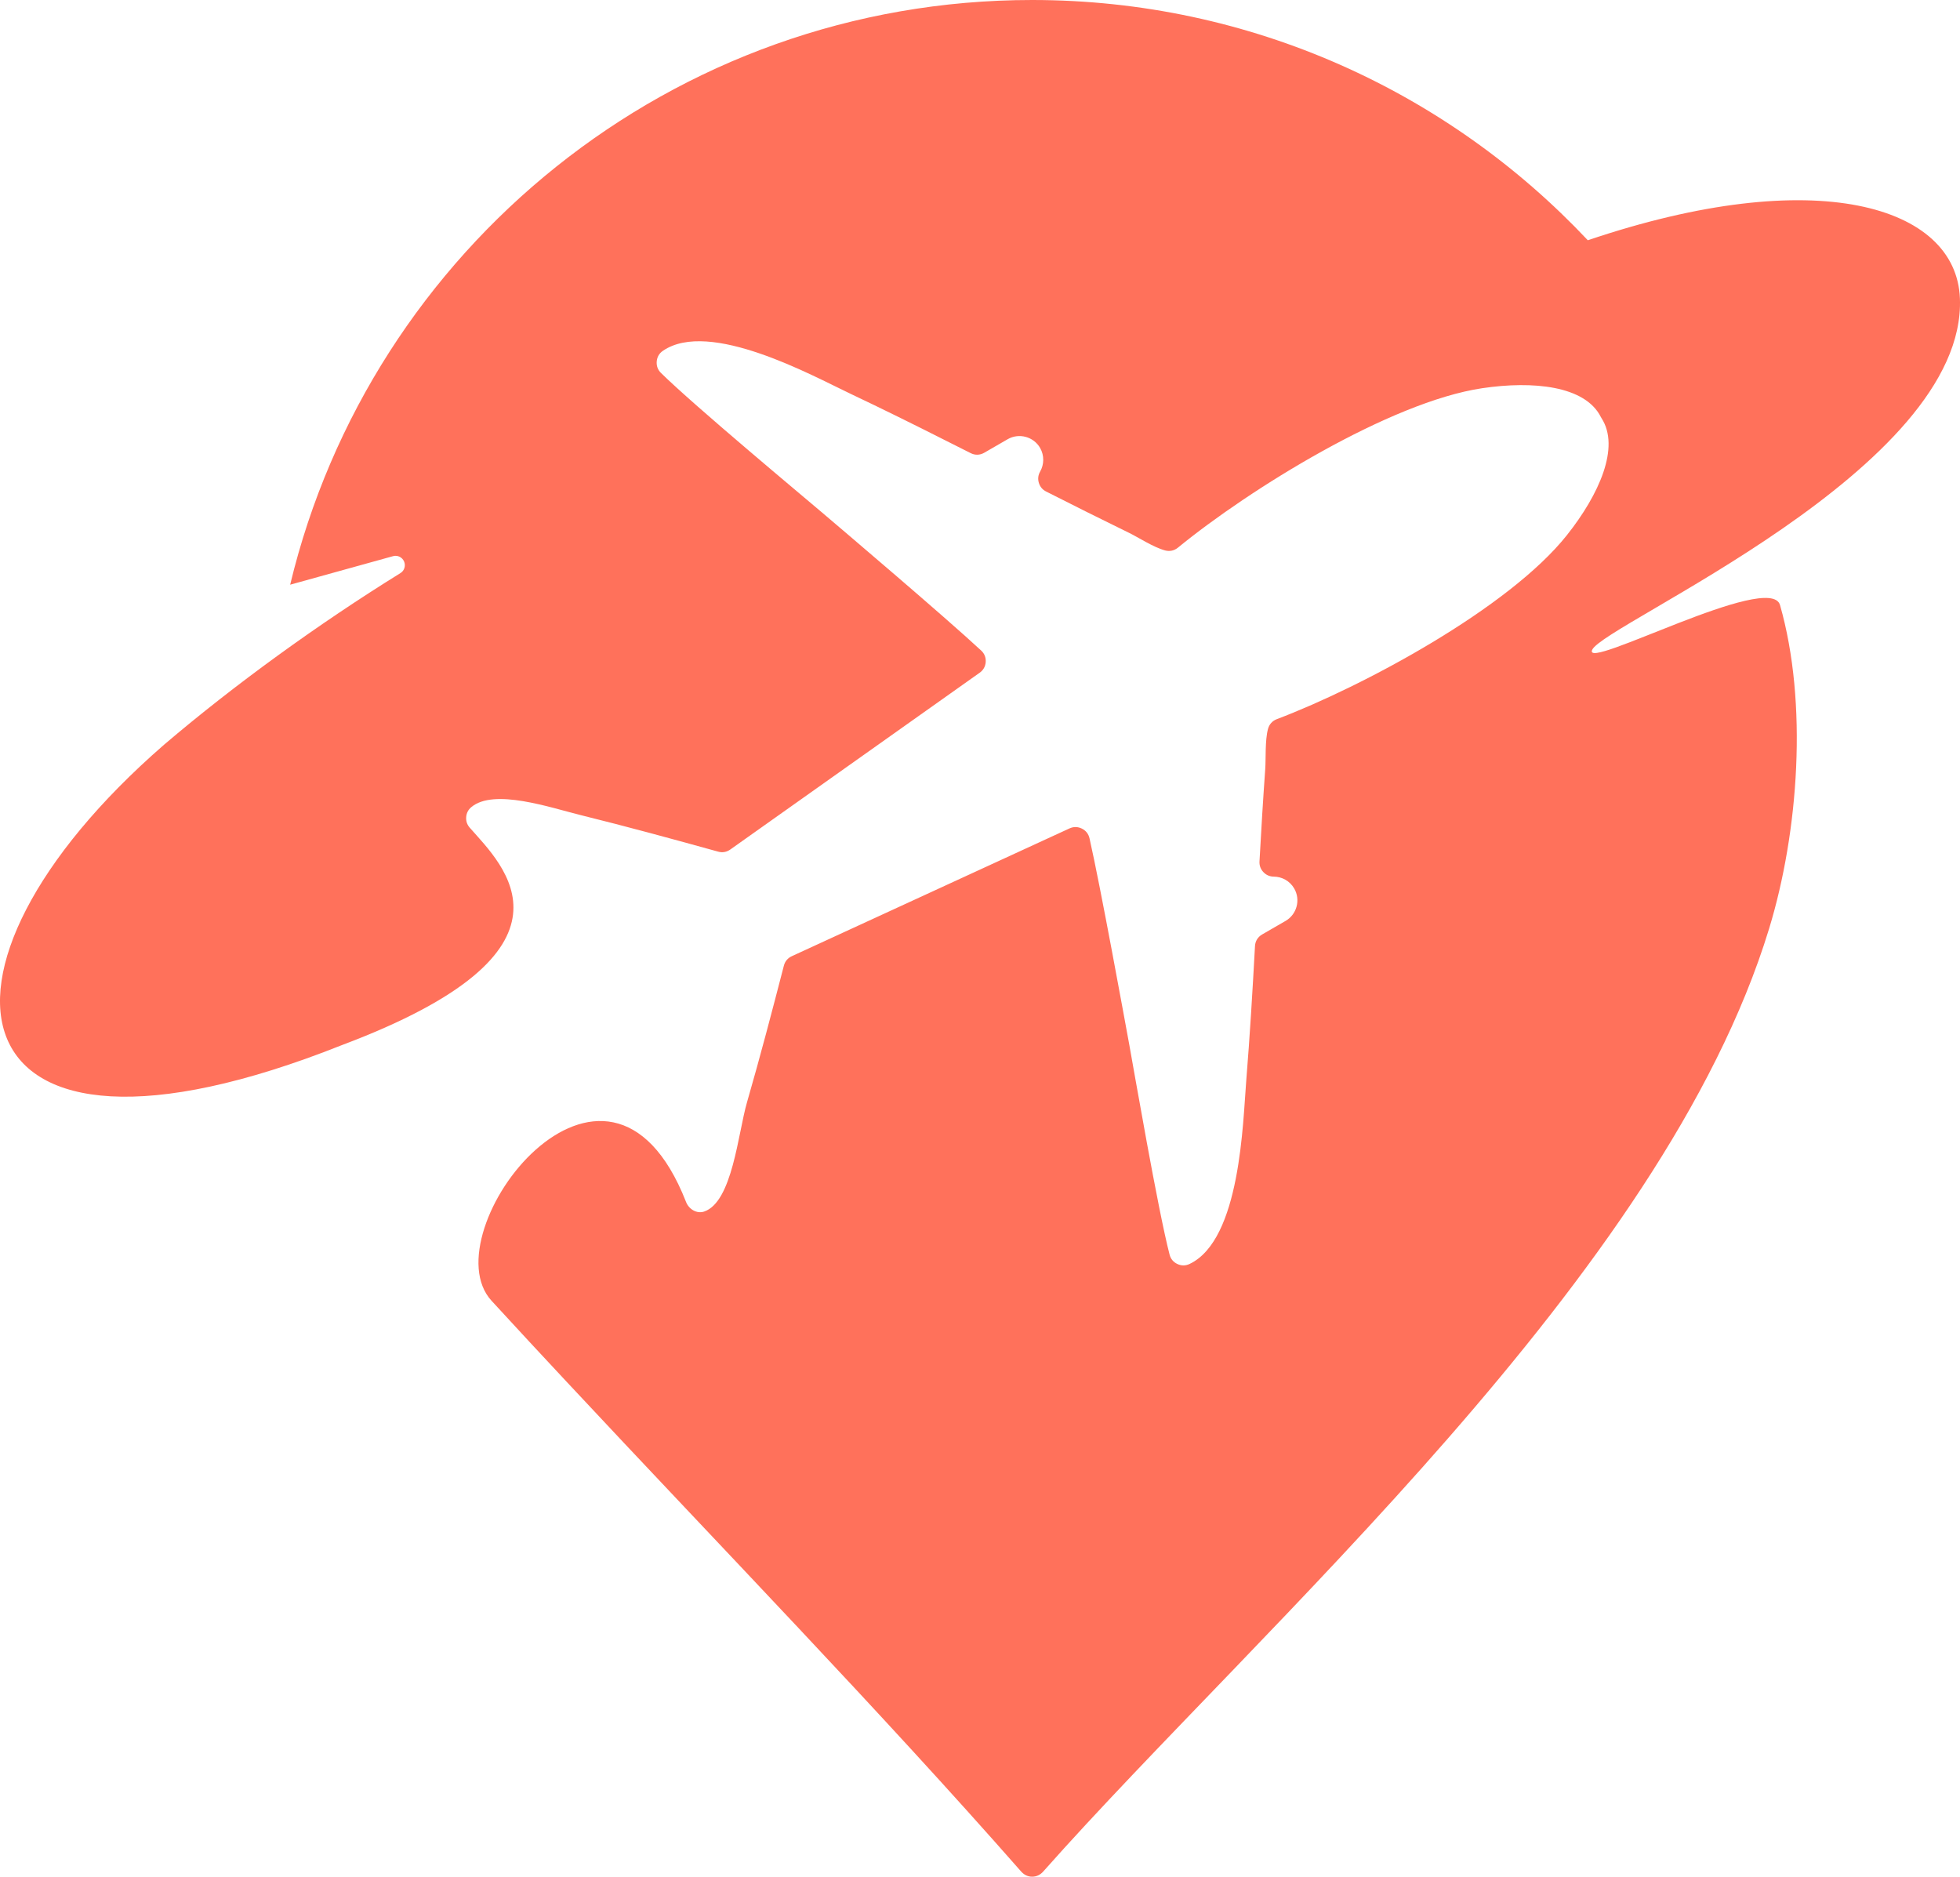
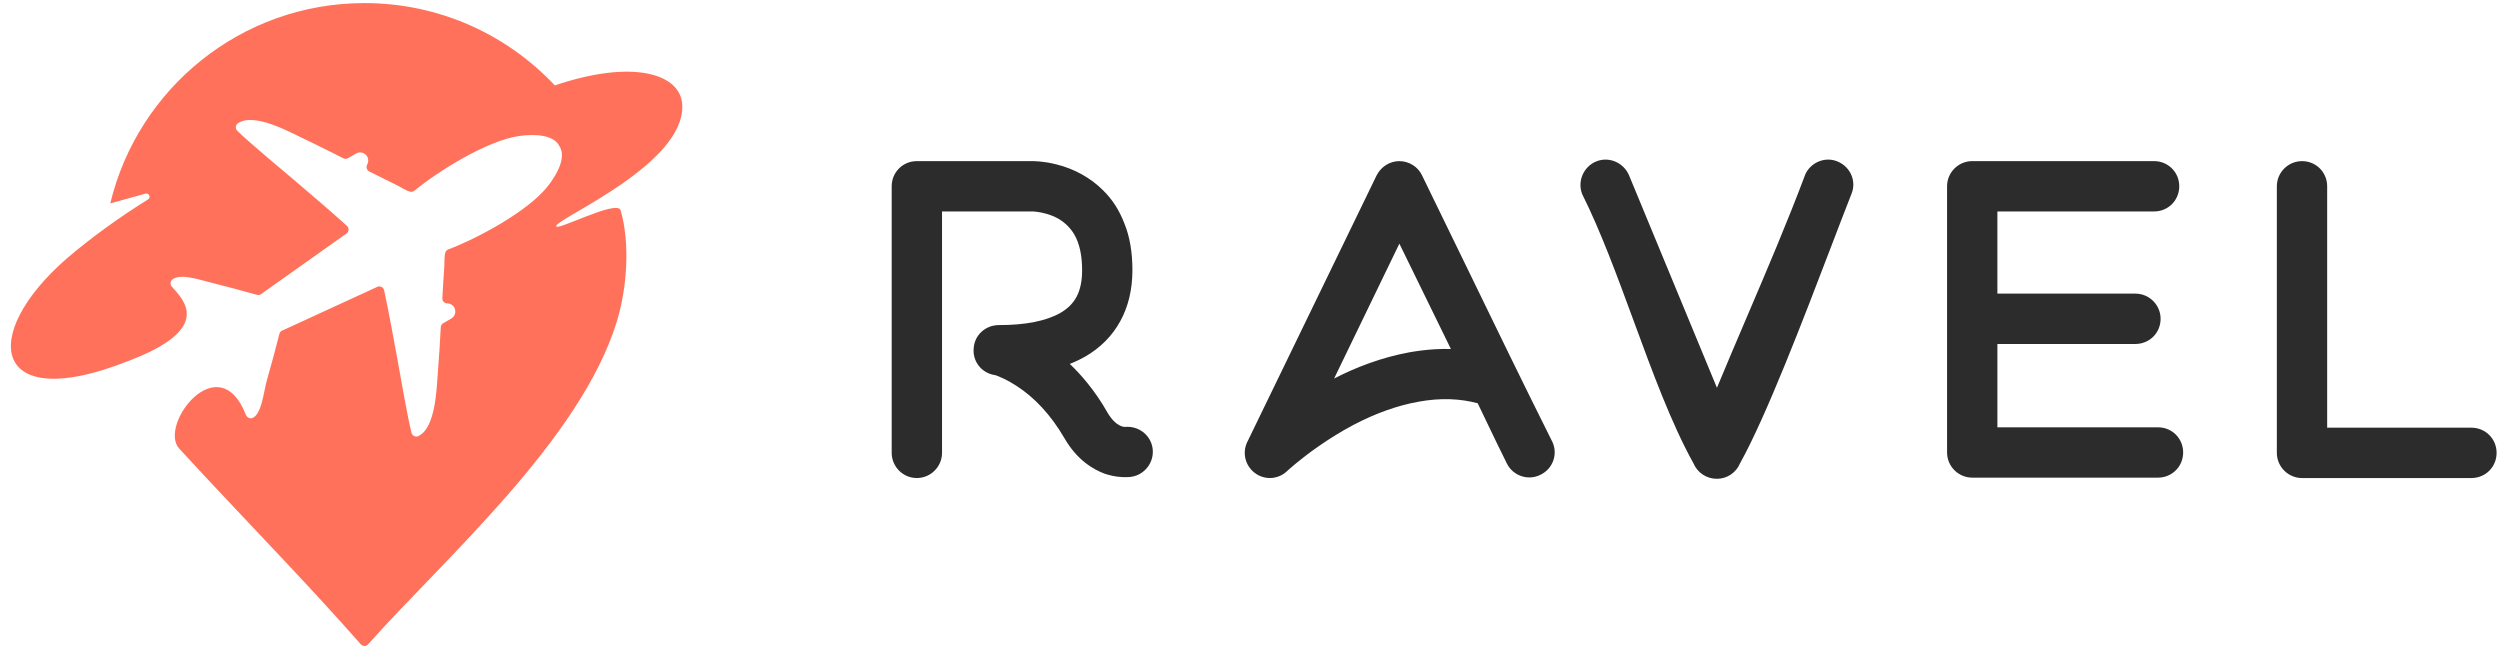
- <svg xmlns="http://www.w3.org/2000/svg" width="47" height="45" viewBox="0 0 47 45" fill="none">
-   <path d="M38.075 5.761C34.738 2.215 30.003 0 24.75 0C16.122 0 8.889 5.977 6.958 14.02L9.425 13.336C9.533 13.306 9.644 13.36 9.689 13.462C9.734 13.565 9.697 13.684 9.602 13.742C7.637 14.96 5.628 16.414 3.935 17.856C-2.325 23.297 -1.267 28.825 8.198 25.06C14.268 22.778 12.05 20.742 11.263 19.845C11.2 19.773 11.172 19.688 11.179 19.592C11.186 19.496 11.227 19.417 11.3 19.355C11.844 18.896 13.194 19.365 13.941 19.549C15.037 19.82 16.132 20.119 17.221 20.421C17.324 20.45 17.424 20.432 17.512 20.37L23.492 16.131C23.58 16.069 23.63 15.98 23.637 15.873C23.644 15.765 23.606 15.67 23.527 15.598C22.651 14.784 20.16 12.67 19.711 12.288C19.488 12.098 18.729 11.464 17.925 10.778C17.11 10.084 16.249 9.336 15.849 8.942C15.773 8.867 15.739 8.772 15.748 8.666C15.757 8.56 15.808 8.472 15.896 8.412C17.013 7.646 19.477 9.007 20.384 9.437C20.58 9.529 20.776 9.623 20.971 9.718C21.737 10.089 22.504 10.474 23.274 10.864C23.38 10.919 23.498 10.916 23.602 10.856L24.163 10.532C24.434 10.375 24.784 10.469 24.941 10.74C25.045 10.922 25.038 11.138 24.942 11.308C24.893 11.393 24.883 11.484 24.911 11.578C24.94 11.672 24.998 11.742 25.086 11.786C25.747 12.121 26.41 12.453 27.073 12.776C27.282 12.877 27.665 13.127 27.941 13.199C28.051 13.227 28.158 13.204 28.246 13.132C29.957 11.732 33.333 9.639 35.54 9.309C36.767 9.126 38.008 9.252 38.385 9.994C38.39 10.005 38.396 10.015 38.403 10.026C38.856 10.723 38.345 11.861 37.573 12.833C36.184 14.582 32.685 16.461 30.618 17.244C30.512 17.284 30.438 17.365 30.407 17.475C30.332 17.75 30.357 18.206 30.34 18.438C30.287 19.175 30.243 19.915 30.202 20.656C30.197 20.754 30.228 20.84 30.295 20.911C30.362 20.982 30.446 21.019 30.544 21.02C30.74 21.021 30.93 21.123 31.035 21.305C31.192 21.576 31.098 21.927 30.826 22.083L30.265 22.407C30.162 22.467 30.1 22.567 30.094 22.687C30.035 23.77 29.971 24.846 29.885 25.905C29.803 26.907 29.749 29.723 28.527 30.307C28.431 30.353 28.33 30.354 28.234 30.309C28.137 30.264 28.072 30.186 28.046 30.083C27.765 29 27.188 25.643 27.082 25.063C26.975 24.482 26.391 21.267 26.126 20.101C26.102 19.995 26.038 19.915 25.942 19.868C25.846 19.821 25.744 19.819 25.646 19.864L18.987 22.928C18.889 22.973 18.824 23.051 18.797 23.155C18.514 24.25 18.226 25.348 17.912 26.434C17.697 27.177 17.563 28.821 16.885 29.051C16.71 29.11 16.52 28.996 16.452 28.823C14.549 23.962 10.287 29.556 11.787 31.19C12.389 31.846 12.998 32.502 13.613 33.16C17.262 37.068 21.087 41.007 24.484 44.873C24.555 44.953 24.643 45 24.75 45C24.857 45 24.946 44.955 25.017 44.875C30.248 38.978 39.877 30.599 42.421 22.272C43.13 19.953 43.356 16.856 42.684 14.508C42.45 13.689 37.947 16.112 38.179 15.583C38.453 14.961 47.161 11.244 46.998 7.153C46.909 4.928 43.537 3.913 38.075 5.761Z" fill="#FF715B" />
+ <svg xmlns="http://www.w3.org/2000/svg" width="175" height="46" viewBox="0 0 175 46" fill="none">
+   <path d="M38.837 5.978C35.5 2.431 30.764 0.216 25.512 0.216C16.883 0.216 9.651 6.194 7.72 14.236L10.187 13.553C10.294 13.523 10.406 13.576 10.451 13.679C10.496 13.781 10.459 13.9 10.364 13.959C8.399 15.177 6.39 16.63 4.697 18.072C-1.563 23.514 -0.506 29.041 8.96 25.276C15.03 22.995 12.811 20.959 12.025 20.061C11.962 19.989 11.933 19.904 11.941 19.808C11.948 19.713 11.989 19.633 12.062 19.571C12.606 19.112 13.956 19.581 14.702 19.765C15.799 20.036 16.893 20.335 17.982 20.637C18.085 20.666 18.186 20.648 18.273 20.587L24.254 16.347C24.341 16.285 24.392 16.196 24.398 16.089C24.406 15.982 24.367 15.887 24.289 15.814C23.412 15 20.922 12.887 20.473 12.504C20.25 12.314 19.491 11.68 18.686 10.994C17.872 10.3 17.011 9.553 16.611 9.158C16.535 9.083 16.5 8.988 16.509 8.882C16.519 8.776 16.57 8.689 16.658 8.628C17.775 7.862 20.238 9.223 21.146 9.653C21.342 9.746 21.538 9.84 21.733 9.934C22.498 10.305 23.266 10.69 24.035 11.081C24.142 11.135 24.259 11.132 24.363 11.072L24.924 10.748C25.196 10.591 25.546 10.685 25.703 10.957C25.807 11.138 25.8 11.354 25.703 11.525C25.655 11.61 25.645 11.7 25.673 11.794C25.701 11.888 25.76 11.958 25.847 12.002C26.509 12.338 27.172 12.669 27.835 12.992C28.044 13.094 28.426 13.344 28.703 13.415C28.813 13.444 28.92 13.421 29.008 13.348C30.718 11.948 34.094 9.855 36.302 9.526C37.529 9.342 38.77 9.468 39.146 10.21C39.152 10.221 39.158 10.231 39.165 10.242C39.618 10.939 39.106 12.078 38.334 13.049C36.946 14.798 33.447 16.677 31.379 17.46C31.273 17.5 31.199 17.582 31.169 17.691C31.093 17.967 31.119 18.423 31.102 18.655C31.049 19.391 31.005 20.131 30.964 20.872C30.959 20.97 30.99 21.056 31.057 21.127C31.123 21.199 31.207 21.235 31.305 21.236C31.501 21.238 31.692 21.34 31.797 21.521C31.953 21.793 31.86 22.143 31.588 22.3L31.027 22.624C30.923 22.684 30.862 22.784 30.855 22.904C30.797 23.986 30.733 25.063 30.646 26.122C30.564 27.123 30.511 29.939 29.289 30.524C29.193 30.569 29.092 30.57 28.995 30.525C28.899 30.48 28.834 30.402 28.807 30.299C28.526 29.216 27.949 25.859 27.843 25.279C27.737 24.698 27.153 21.483 26.887 20.317C26.863 20.212 26.8 20.132 26.704 20.084C26.608 20.037 26.505 20.035 26.408 20.081L19.748 23.144C19.651 23.189 19.586 23.267 19.559 23.371C19.276 24.466 18.987 25.564 18.673 26.65C18.459 27.393 18.325 29.037 17.647 29.267C17.471 29.327 17.282 29.213 17.214 29.04C15.311 24.178 11.049 29.772 12.549 31.406C13.151 32.062 13.76 32.719 14.374 33.377C18.024 37.285 21.848 41.223 25.246 45.09C25.317 45.17 25.405 45.216 25.512 45.216C25.619 45.217 25.707 45.171 25.778 45.091C31.01 39.194 40.639 30.815 43.183 22.489C43.891 20.169 44.118 17.073 43.446 14.725C43.212 13.906 38.709 16.328 38.941 15.799C39.214 15.177 47.923 11.46 47.759 7.369C47.671 5.144 44.298 4.13 38.837 5.978Z" fill="#FF715B" />
+   <path fill-rule="evenodd" clip-rule="evenodd" d="M128.596 11.291L128.667 11.321C129.11 11.516 129.433 11.862 129.602 12.267C129.771 12.676 129.783 13.147 129.598 13.584C129.182 14.641 128.693 15.918 128.159 17.315C126.209 22.414 123.651 29.105 121.806 32.426C121.666 32.759 121.439 33.031 121.16 33.218C120.876 33.409 120.539 33.516 120.186 33.516C119.823 33.516 119.482 33.41 119.196 33.222C118.909 33.032 118.679 32.759 118.539 32.426C116.998 29.652 115.675 26.051 114.352 22.449C113.201 19.318 112.051 16.186 110.756 13.597C110.58 13.156 110.598 12.679 110.769 12.266C110.939 11.856 111.263 11.505 111.701 11.313L111.707 11.311C112.159 11.12 112.638 11.135 113.052 11.304C113.474 11.478 113.831 11.813 114.025 12.253L120.186 27.145C120.856 25.525 121.558 23.883 122.263 22.23C123.689 18.889 125.132 15.51 126.369 12.212C126.552 11.797 126.893 11.48 127.295 11.311C127.698 11.14 128.165 11.118 128.596 11.291ZM151.059 29.912H139.818V24.078H149.481C149.971 24.078 150.411 23.883 150.73 23.566C151.048 23.248 151.242 22.808 151.242 22.316C151.242 21.835 151.045 21.391 150.723 21.069C150.407 20.753 149.969 20.554 149.48 20.554H139.817V14.802H150.786C151.278 14.802 151.718 14.608 152.036 14.29C152.354 13.972 152.548 13.531 152.548 13.04C152.548 12.548 152.354 12.108 152.035 11.79C151.717 11.473 151.277 11.278 150.787 11.278H138.057C137.576 11.278 137.132 11.475 136.81 11.797C136.494 12.113 136.295 12.551 136.295 13.04V31.673C136.295 32.162 136.494 32.599 136.81 32.916C137.132 33.238 137.576 33.435 138.057 33.435H151.059C151.551 33.435 151.991 33.24 152.307 32.922C152.626 32.603 152.821 32.163 152.821 31.673C152.821 31.182 152.627 30.742 152.309 30.423C151.991 30.106 151.551 29.912 151.059 29.912ZM80.002 30.236C79.655 29.975 79.209 29.841 78.747 29.885C78.697 29.884 78.561 29.875 78.377 29.781C78.141 29.66 77.838 29.409 77.531 28.894C77.106 28.139 76.624 27.435 76.101 26.792C75.716 26.318 75.309 25.878 74.885 25.474L75.121 25.378C75.406 25.257 75.677 25.121 75.934 24.978L75.939 24.977C77.023 24.355 77.857 23.513 78.42 22.483C78.98 21.461 79.269 20.261 79.269 18.916C79.269 18.314 79.226 17.733 79.134 17.18C79.042 16.628 78.898 16.104 78.697 15.615C78.524 15.167 78.313 14.748 78.066 14.364C77.819 13.981 77.528 13.625 77.193 13.3C76.773 12.88 76.275 12.508 75.72 12.2C75.177 11.9 74.585 11.664 73.96 11.51C73.063 11.279 72.373 11.279 72.258 11.279H64.18C63.688 11.279 63.247 11.473 62.931 11.791C62.612 12.11 62.418 12.55 62.418 13.04V31.7C62.418 32.181 62.615 32.625 62.937 32.947C63.253 33.263 63.69 33.462 64.18 33.462C64.668 33.462 65.105 33.263 65.423 32.945C65.744 32.624 65.942 32.18 65.942 31.7V14.802H72.259C72.306 14.802 72.704 14.812 73.22 14.957C73.496 15.034 73.803 15.149 74.102 15.319C74.342 15.463 74.551 15.626 74.733 15.809C74.916 15.993 75.073 16.198 75.205 16.422C75.386 16.737 75.521 17.101 75.611 17.511C75.703 17.93 75.748 18.399 75.748 18.915C75.748 19.654 75.626 20.261 75.372 20.751C75.123 21.23 74.74 21.612 74.211 21.913C73.722 22.189 73.121 22.398 72.412 22.54C71.69 22.684 70.859 22.756 69.919 22.756C69.462 22.756 69.037 22.927 68.72 23.212C68.405 23.495 68.195 23.892 68.16 24.35C68.111 24.803 68.236 25.232 68.486 25.57C68.738 25.91 69.117 26.158 69.572 26.245L69.612 26.253H69.647C69.663 26.253 69.873 26.321 70.276 26.513C70.521 26.63 70.816 26.79 71.141 27.003L71.144 27.005C71.792 27.42 72.397 27.934 72.953 28.538C73.518 29.15 74.033 29.857 74.496 30.649C74.947 31.434 75.457 31.988 75.953 32.382C76.455 32.78 76.944 33.018 77.343 33.165L77.359 33.17C77.711 33.283 78.028 33.345 78.296 33.375C78.738 33.426 79.063 33.394 79.199 33.375C79.675 33.305 80.081 33.04 80.35 32.676C80.618 32.313 80.75 31.846 80.68 31.371C80.61 30.897 80.356 30.501 80.002 30.236ZM174.25 30.451C173.932 30.133 173.492 29.939 173.001 29.939H162.902V13.04C162.902 12.55 162.708 12.11 162.39 11.791C162.072 11.473 161.632 11.279 161.141 11.279C160.661 11.279 160.216 11.476 159.895 11.797C159.578 12.114 159.379 12.551 159.379 13.041V31.701C159.379 32.188 159.578 32.625 159.896 32.944C160.218 33.266 160.662 33.463 161.141 33.463H173.001C173.492 33.463 173.933 33.268 174.25 32.951C174.567 32.633 174.762 32.193 174.762 31.701C174.762 31.209 174.567 30.768 174.25 30.451ZM98.892 11.549C99.168 11.72 99.398 11.969 99.54 12.271C100.559 14.353 101.572 16.44 102.586 18.529C104.596 22.669 106.607 26.814 108.661 30.921C108.863 31.342 108.878 31.81 108.735 32.225C108.593 32.639 108.292 33.004 107.864 33.218L107.826 33.238C107.388 33.456 106.912 33.471 106.493 33.328C106.074 33.187 105.71 32.887 105.496 32.476C105.032 31.548 104.581 30.606 104.13 29.666L104.13 29.665L104.129 29.665C103.899 29.185 103.67 28.706 103.439 28.229C102.818 28.064 102.179 27.969 101.52 27.946C100.799 27.92 100.052 27.98 99.277 28.123C98.553 28.254 97.812 28.454 97.055 28.723C96.3 28.991 95.529 29.331 94.744 29.743C93.83 30.227 93.005 30.75 92.314 31.231C90.957 32.175 90.126 32.947 90.109 32.964C89.952 33.12 89.759 33.245 89.554 33.329C89.341 33.416 89.115 33.462 88.9 33.462C88.72 33.462 88.528 33.434 88.337 33.37C88.161 33.312 87.99 33.224 87.837 33.105C87.504 32.856 87.276 32.5 87.182 32.111C87.089 31.725 87.126 31.305 87.317 30.923L96.374 12.255C96.531 11.959 96.76 11.713 97.033 11.543C97.307 11.374 97.622 11.279 97.953 11.279C98.288 11.279 98.615 11.376 98.892 11.549ZM98.619 24.668C99.242 24.558 99.856 24.481 100.465 24.446C100.833 24.425 101.199 24.419 101.563 24.43L97.956 17.055L93.387 26.497C94.198 26.08 95.015 25.724 95.83 25.43C96.771 25.092 97.705 24.838 98.616 24.67L98.619 24.668Z" fill="#2C2C2C" />
</svg>
